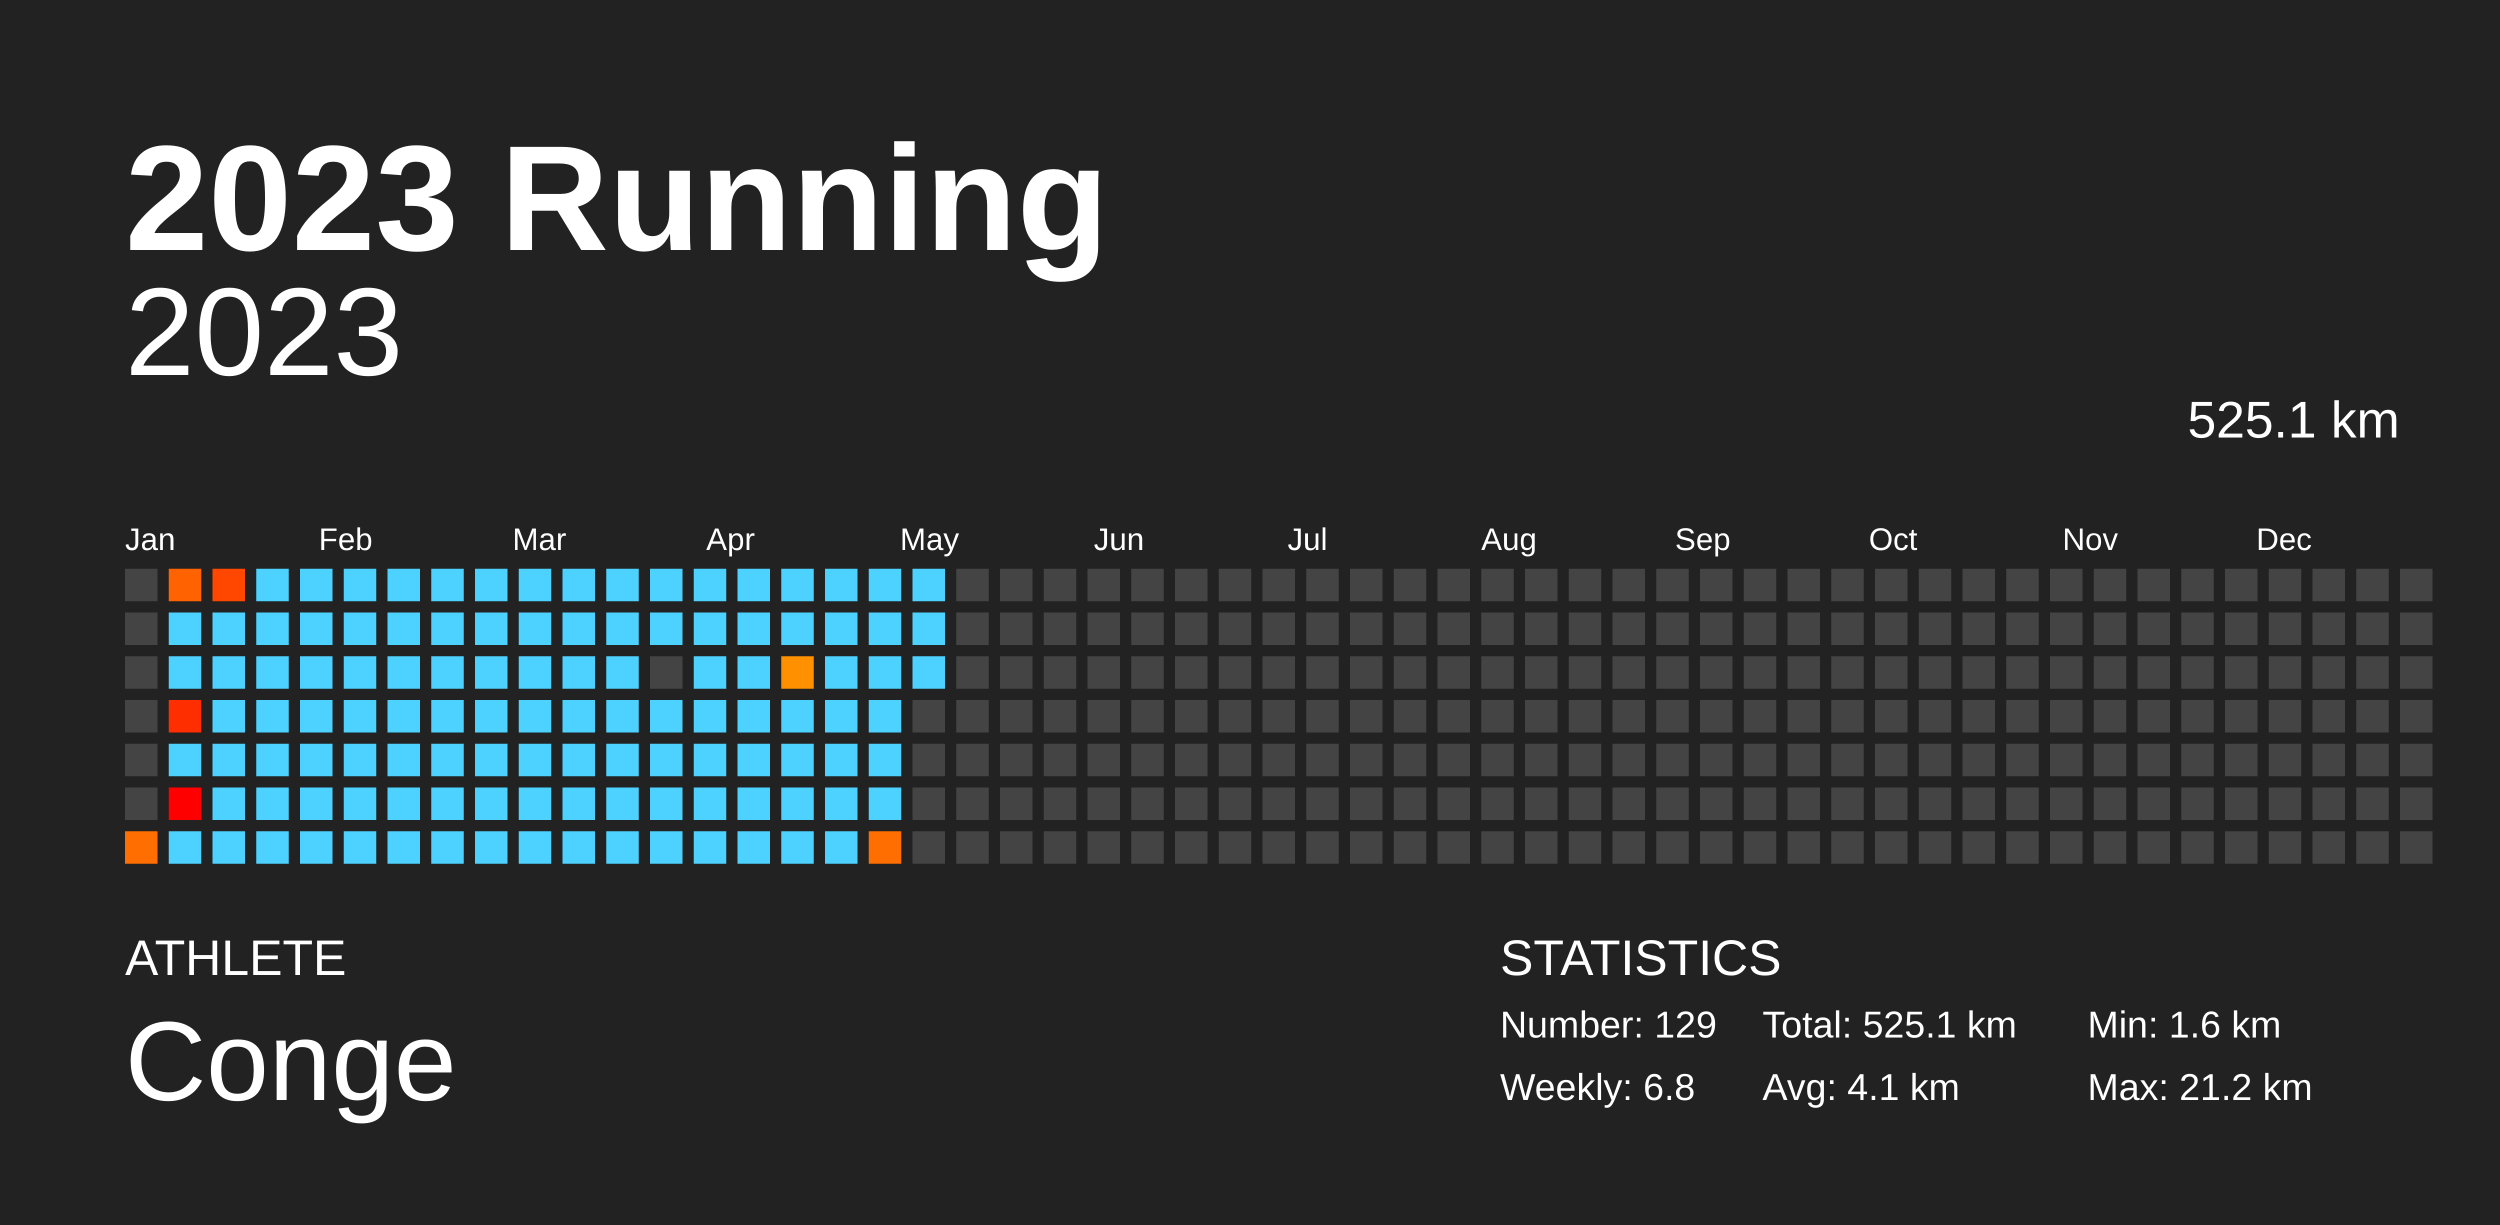
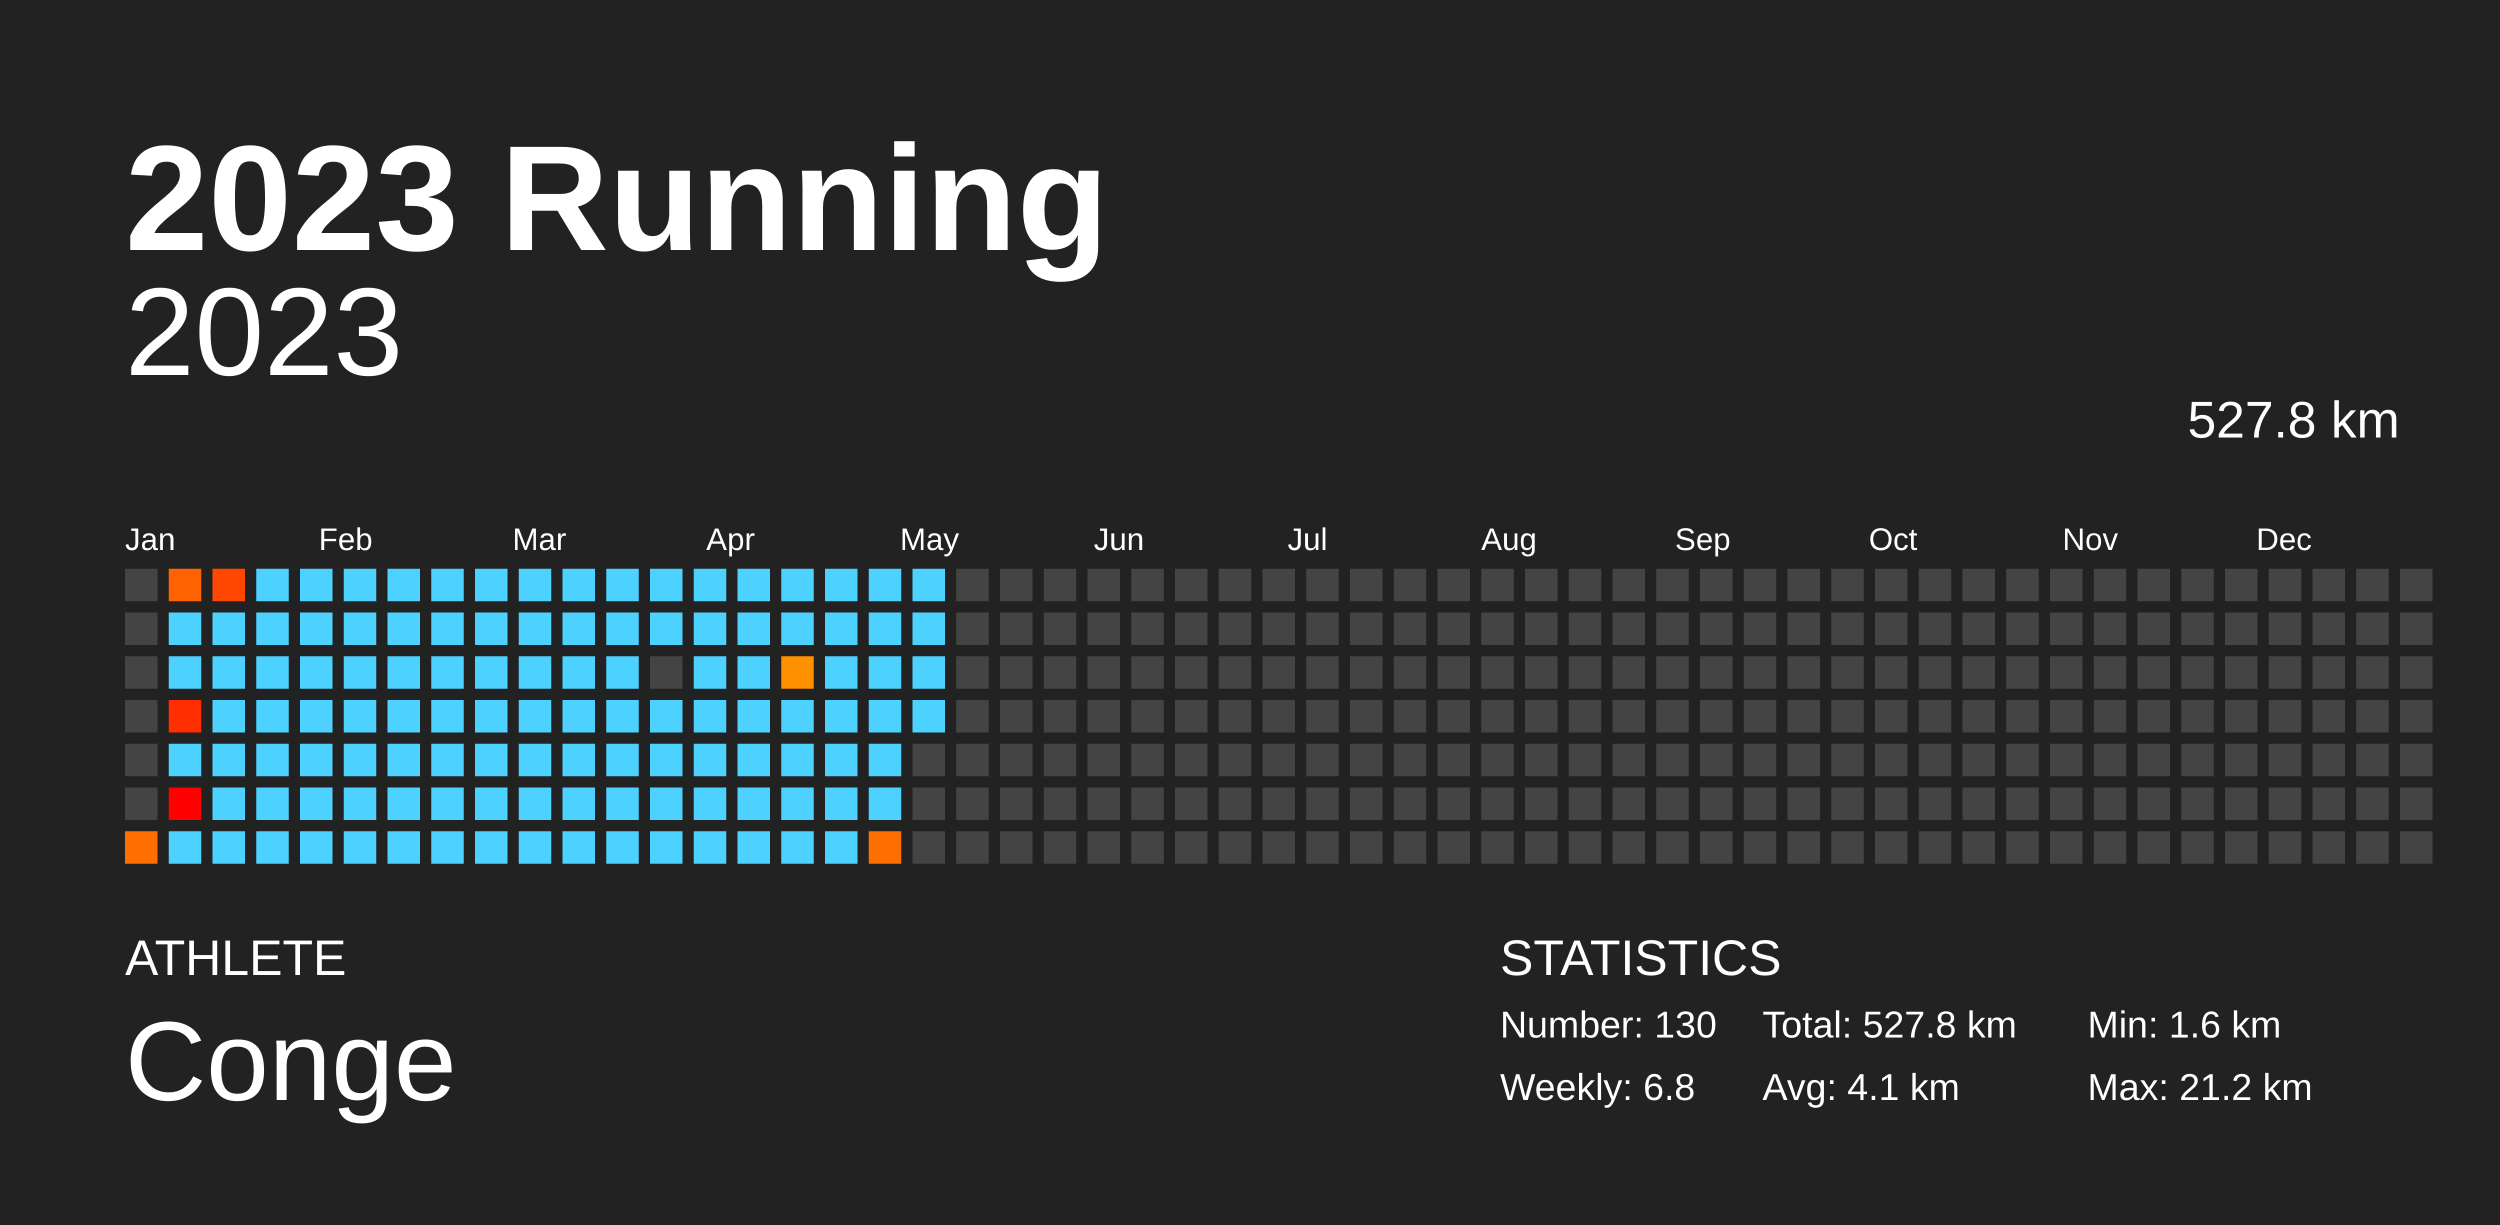
<svg xmlns="http://www.w3.org/2000/svg" baseProfile="full" height="98mm" version="1.1" viewBox="0,0,200,98" width="200mm">
  <defs />
  <rect fill="#222222" height="98" width="200" x="0" y="0" />
  <text fill="#FFFFFF" style="font-size:12px; font-family:Arial; font-weight:bold;" x="10" y="20">2023 Running</text>
  <text fill="#FFFFFF" style="font-size:4px; font-family:Arial" x="10" y="78">ATHLETE</text>
  <text fill="#FFFFFF" style="font-size:9px; font-family:Arial" x="10" y="88">Conge</text>
  <text fill="#FFFFFF" style="font-size:4px; font-family:Arial" x="120" y="78">STATISTICS</text>
-   <text fill="#FFFFFF" style="font-size:3px; font-family:Arial" x="120" y="83">Number: 129</text>
+   <text fill="#FFFFFF" style="font-size:3px; font-family:Arial" x="120" y="83">Number: 130</text>
  <text fill="#FFFFFF" style="font-size:3px; font-family:Arial" x="120" y="88">Weekly: 6.8</text>
-   <text fill="#FFFFFF" style="font-size:3px; font-family:Arial" x="141" y="83">Total: 525.1 km</text>
+   <text fill="#FFFFFF" style="font-size:3px; font-family:Arial" x="141" y="83">Total: 527.8 km</text>
  <text fill="#FFFFFF" style="font-size:3px; font-family:Arial" x="141" y="88">Avg: 4.1 km</text>
  <text fill="#FFFFFF" style="font-size:3px; font-family:Arial" x="167" y="83">Min: 1.6 km</text>
  <text fill="#FFFFFF" style="font-size:3px; font-family:Arial" x="167" y="88">Max: 21.2 km</text>
  <text alignment-baseline="hanging" fill="#FFFFFF" style="font-size:10.0px; font-family:Arial;" x="10" y="30">2023</text>
-   <text alignment-baseline="hanging" fill="#FFFFFF" style="font-size:4.125px; font-family:Arial;" x="175" y="35">525.1 km</text>
+   <text alignment-baseline="hanging" fill="#FFFFFF" style="font-size:4.125px; font-family:Arial;" x="175" y="35">527.8 km</text>
  <text fill="#FFFFFF" style="font-size:2.5px; font-family:Arial" x="10.0" y="44">Jan</text>
  <text fill="#FFFFFF" style="font-size:2.5px; font-family:Arial" x="25.5" y="44">Feb</text>
  <text fill="#FFFFFF" style="font-size:2.5px; font-family:Arial" x="41.0" y="44">Mar</text>
  <text fill="#FFFFFF" style="font-size:2.5px; font-family:Arial" x="56.5" y="44">Apr</text>
  <text fill="#FFFFFF" style="font-size:2.5px; font-family:Arial" x="72.0" y="44">May</text>
  <text fill="#FFFFFF" style="font-size:2.5px; font-family:Arial" x="87.5" y="44">Jun</text>
  <text fill="#FFFFFF" style="font-size:2.5px; font-family:Arial" x="103.0" y="44">Jul</text>
  <text fill="#FFFFFF" style="font-size:2.5px; font-family:Arial" x="118.5" y="44">Aug</text>
  <text fill="#FFFFFF" style="font-size:2.5px; font-family:Arial" x="134.0" y="44">Sep</text>
  <text fill="#FFFFFF" style="font-size:2.5px; font-family:Arial" x="149.5" y="44">Oct</text>
  <text fill="#FFFFFF" style="font-size:2.5px; font-family:Arial" x="165.0" y="44">Nov</text>
  <text fill="#FFFFFF" style="font-size:2.5px; font-family:Arial" x="180.5" y="44">Dec</text>
  <rect fill="#444444" height="2.6" width="2.6" x="10.0" y="45.5" />
  <rect fill="#444444" height="2.6" width="2.6" x="10.0" y="49.0" />
  <rect fill="#444444" height="2.6" width="2.6" x="10.0" y="52.5" />
  <rect fill="#444444" height="2.6" width="2.6" x="10.0" y="56.0" />
  <rect fill="#444444" height="2.6" width="2.6" x="10.0" y="59.5" />
  <rect fill="#444444" height="2.6" width="2.6" x="10.0" y="63.0" />
  <rect fill="#ff6e00" height="2.6" width="2.6" x="10.0" y="66.5" />
  <rect fill="#ff6200" height="2.6" width="2.6" x="13.5" y="45.5" />
  <rect fill="#4dd2ff" height="2.6" width="2.6" x="13.5" y="49.0" />
  <rect fill="#4dd2ff" height="2.6" width="2.6" x="13.5" y="52.5" />
  <rect fill="#ff2e00" height="2.6" width="2.6" x="13.5" y="56.0" />
  <rect fill="#4dd2ff" height="2.6" width="2.6" x="13.5" y="59.5" />
  <rect fill="red" height="2.6" width="2.6" x="13.5" y="63.0" />
  <rect fill="#4dd2ff" height="2.6" width="2.6" x="13.5" y="66.5" />
  <rect fill="#ff4700" height="2.6" width="2.6" x="17.0" y="45.5" />
  <rect fill="#4dd2ff" height="2.6" width="2.6" x="17.0" y="49.0" />
  <rect fill="#4dd2ff" height="2.6" width="2.6" x="17.0" y="52.5" />
  <rect fill="#4dd2ff" height="2.6" width="2.6" x="17.0" y="56.0" />
  <rect fill="#4dd2ff" height="2.6" width="2.6" x="17.0" y="59.5" />
  <rect fill="#4dd2ff" height="2.6" width="2.6" x="17.0" y="63.0" />
  <rect fill="#4dd2ff" height="2.6" width="2.6" x="17.0" y="66.5" />
  <rect fill="#4dd2ff" height="2.6" width="2.6" x="20.5" y="45.5" />
  <rect fill="#4dd2ff" height="2.6" width="2.6" x="20.5" y="49.0" />
  <rect fill="#4dd2ff" height="2.6" width="2.6" x="20.5" y="52.5" />
  <rect fill="#4dd2ff" height="2.6" width="2.6" x="20.5" y="56.0" />
  <rect fill="#4dd2ff" height="2.6" width="2.6" x="20.5" y="59.5" />
  <rect fill="#4dd2ff" height="2.6" width="2.6" x="20.5" y="63.0" />
  <rect fill="#4dd2ff" height="2.6" width="2.6" x="20.5" y="66.5" />
  <rect fill="#4dd2ff" height="2.6" width="2.6" x="24.0" y="45.5" />
  <rect fill="#4dd2ff" height="2.6" width="2.6" x="24.0" y="49.0" />
  <rect fill="#4dd2ff" height="2.6" width="2.6" x="24.0" y="52.5" />
  <rect fill="#4dd2ff" height="2.6" width="2.6" x="24.0" y="56.0" />
  <rect fill="#4dd2ff" height="2.6" width="2.6" x="24.0" y="59.5" />
  <rect fill="#4dd2ff" height="2.6" width="2.6" x="24.0" y="63.0" />
  <rect fill="#4dd2ff" height="2.6" width="2.6" x="24.0" y="66.5" />
  <rect fill="#4dd2ff" height="2.6" width="2.6" x="27.5" y="45.5" />
  <rect fill="#4dd2ff" height="2.6" width="2.6" x="27.5" y="49.0" />
  <rect fill="#4dd2ff" height="2.6" width="2.6" x="27.5" y="52.5" />
  <rect fill="#4dd2ff" height="2.6" width="2.6" x="27.5" y="56.0" />
  <rect fill="#4dd2ff" height="2.6" width="2.6" x="27.5" y="59.5" />
  <rect fill="#4dd2ff" height="2.6" width="2.6" x="27.5" y="63.0" />
  <rect fill="#4dd2ff" height="2.6" width="2.6" x="27.5" y="66.5" />
  <rect fill="#4dd2ff" height="2.6" width="2.6" x="31.0" y="45.5" />
  <rect fill="#4dd2ff" height="2.6" width="2.6" x="31.0" y="49.0" />
  <rect fill="#4dd2ff" height="2.6" width="2.6" x="31.0" y="52.5" />
  <rect fill="#4dd2ff" height="2.6" width="2.6" x="31.0" y="56.0" />
  <rect fill="#4dd2ff" height="2.6" width="2.6" x="31.0" y="59.5" />
  <rect fill="#4dd2ff" height="2.6" width="2.6" x="31.0" y="63.0" />
  <rect fill="#4dd2ff" height="2.6" width="2.6" x="31.0" y="66.5" />
  <rect fill="#4dd2ff" height="2.6" width="2.6" x="34.5" y="45.5" />
  <rect fill="#4dd2ff" height="2.6" width="2.6" x="34.5" y="49.0" />
  <rect fill="#4dd2ff" height="2.6" width="2.6" x="34.5" y="52.5" />
  <rect fill="#4dd2ff" height="2.6" width="2.6" x="34.5" y="56.0" />
  <rect fill="#4dd2ff" height="2.6" width="2.6" x="34.5" y="59.5" />
  <rect fill="#4dd2ff" height="2.6" width="2.6" x="34.5" y="63.0" />
  <rect fill="#4dd2ff" height="2.6" width="2.6" x="34.5" y="66.5" />
  <rect fill="#4dd2ff" height="2.6" width="2.6" x="38.0" y="45.5" />
  <rect fill="#4dd2ff" height="2.6" width="2.6" x="38.0" y="49.0" />
  <rect fill="#4dd2ff" height="2.6" width="2.6" x="38.0" y="52.5" />
  <rect fill="#4dd2ff" height="2.6" width="2.6" x="38.0" y="56.0" />
  <rect fill="#4dd2ff" height="2.6" width="2.6" x="38.0" y="59.5" />
  <rect fill="#4dd2ff" height="2.6" width="2.6" x="38.0" y="63.0" />
  <rect fill="#4dd2ff" height="2.6" width="2.6" x="38.0" y="66.5" />
  <rect fill="#4dd2ff" height="2.6" width="2.6" x="41.5" y="45.5" />
  <rect fill="#4dd2ff" height="2.6" width="2.6" x="41.5" y="49.0" />
  <rect fill="#4dd2ff" height="2.6" width="2.6" x="41.5" y="52.5" />
  <rect fill="#4dd2ff" height="2.6" width="2.6" x="41.5" y="56.0" />
  <rect fill="#4dd2ff" height="2.6" width="2.6" x="41.5" y="59.5" />
  <rect fill="#4dd2ff" height="2.6" width="2.6" x="41.5" y="63.0" />
  <rect fill="#4dd2ff" height="2.6" width="2.6" x="41.5" y="66.5" />
  <rect fill="#4dd2ff" height="2.6" width="2.6" x="45.0" y="45.5" />
  <rect fill="#4dd2ff" height="2.6" width="2.6" x="45.0" y="49.0" />
  <rect fill="#4dd2ff" height="2.6" width="2.6" x="45.0" y="52.5" />
  <rect fill="#4dd2ff" height="2.6" width="2.6" x="45.0" y="56.0" />
  <rect fill="#4dd2ff" height="2.6" width="2.6" x="45.0" y="59.5" />
  <rect fill="#4dd2ff" height="2.6" width="2.6" x="45.0" y="63.0" />
  <rect fill="#4dd2ff" height="2.6" width="2.6" x="45.0" y="66.5" />
  <rect fill="#4dd2ff" height="2.6" width="2.6" x="48.5" y="45.5" />
  <rect fill="#4dd2ff" height="2.6" width="2.6" x="48.5" y="49.0" />
  <rect fill="#4dd2ff" height="2.6" width="2.6" x="48.5" y="52.5" />
  <rect fill="#4dd2ff" height="2.6" width="2.6" x="48.5" y="56.0" />
  <rect fill="#4dd2ff" height="2.6" width="2.6" x="48.5" y="59.5" />
  <rect fill="#4dd2ff" height="2.6" width="2.6" x="48.5" y="63.0" />
  <rect fill="#4dd2ff" height="2.6" width="2.6" x="48.5" y="66.5" />
  <rect fill="#4dd2ff" height="2.6" width="2.6" x="52.0" y="45.5" />
  <rect fill="#4dd2ff" height="2.6" width="2.6" x="52.0" y="49.0" />
  <rect fill="#444444" height="2.6" width="2.6" x="52.0" y="52.5" />
  <rect fill="#4dd2ff" height="2.6" width="2.6" x="52.0" y="56.0" />
  <rect fill="#4dd2ff" height="2.6" width="2.6" x="52.0" y="59.5" />
  <rect fill="#4dd2ff" height="2.6" width="2.6" x="52.0" y="63.0" />
  <rect fill="#4dd2ff" height="2.6" width="2.6" x="52.0" y="66.5" />
  <rect fill="#4dd2ff" height="2.6" width="2.6" x="55.5" y="45.5" />
  <rect fill="#4dd2ff" height="2.6" width="2.6" x="55.5" y="49.0" />
  <rect fill="#4dd2ff" height="2.6" width="2.6" x="55.5" y="52.5" />
  <rect fill="#4dd2ff" height="2.6" width="2.6" x="55.5" y="56.0" />
  <rect fill="#4dd2ff" height="2.6" width="2.6" x="55.5" y="59.5" />
  <rect fill="#4dd2ff" height="2.6" width="2.6" x="55.5" y="63.0" />
  <rect fill="#4dd2ff" height="2.6" width="2.6" x="55.5" y="66.5" />
  <rect fill="#4dd2ff" height="2.6" width="2.6" x="59.0" y="45.5" />
  <rect fill="#4dd2ff" height="2.6" width="2.6" x="59.0" y="49.0" />
  <rect fill="#4dd2ff" height="2.6" width="2.6" x="59.0" y="52.5" />
  <rect fill="#4dd2ff" height="2.6" width="2.6" x="59.0" y="56.0" />
  <rect fill="#4dd2ff" height="2.6" width="2.6" x="59.0" y="59.5" />
  <rect fill="#4dd2ff" height="2.6" width="2.6" x="59.0" y="63.0" />
  <rect fill="#4dd2ff" height="2.6" width="2.6" x="59.0" y="66.5" />
  <rect fill="#4dd2ff" height="2.6" width="2.6" x="62.5" y="45.5" />
  <rect fill="#4dd2ff" height="2.6" width="2.6" x="62.5" y="49.0" />
  <rect fill="#ff9100" height="2.6" width="2.6" x="62.5" y="52.5" />
  <rect fill="#4dd2ff" height="2.6" width="2.6" x="62.5" y="56.0" />
  <rect fill="#4dd2ff" height="2.6" width="2.6" x="62.5" y="59.5" />
  <rect fill="#4dd2ff" height="2.6" width="2.6" x="62.5" y="63.0" />
  <rect fill="#4dd2ff" height="2.6" width="2.6" x="62.5" y="66.5" />
  <rect fill="#4dd2ff" height="2.6" width="2.6" x="66.0" y="45.5" />
  <rect fill="#4dd2ff" height="2.6" width="2.6" x="66.0" y="49.0" />
  <rect fill="#4dd2ff" height="2.6" width="2.6" x="66.0" y="52.5" />
  <rect fill="#4dd2ff" height="2.6" width="2.6" x="66.0" y="56.0" />
  <rect fill="#4dd2ff" height="2.6" width="2.6" x="66.0" y="59.5" />
  <rect fill="#4dd2ff" height="2.6" width="2.6" x="66.0" y="63.0" />
  <rect fill="#4dd2ff" height="2.6" width="2.6" x="66.0" y="66.5" />
  <rect fill="#4dd2ff" height="2.6" width="2.6" x="69.5" y="45.5" />
  <rect fill="#4dd2ff" height="2.6" width="2.6" x="69.5" y="49.0" />
  <rect fill="#4dd2ff" height="2.6" width="2.6" x="69.5" y="52.5" />
  <rect fill="#4dd2ff" height="2.6" width="2.6" x="69.5" y="56.0" />
  <rect fill="#4dd2ff" height="2.6" width="2.6" x="69.5" y="59.5" />
  <rect fill="#4dd2ff" height="2.6" width="2.6" x="69.5" y="63.0" />
  <rect fill="#ff6e00" height="2.6" width="2.6" x="69.5" y="66.5" />
  <rect fill="#4dd2ff" height="2.6" width="2.6" x="73.0" y="45.5" />
  <rect fill="#4dd2ff" height="2.6" width="2.6" x="73.0" y="49.0" />
  <rect fill="#4dd2ff" height="2.6" width="2.6" x="73.0" y="52.5" />
-   <rect fill="#444444" height="2.6" width="2.6" x="73.0" y="56.0" />
+   <rect fill="#4dd2ff" height="2.6" width="2.6" x="73.0" y="56.0" />
  <rect fill="#444444" height="2.6" width="2.6" x="73.0" y="59.5" />
  <rect fill="#444444" height="2.6" width="2.6" x="73.0" y="63.0" />
  <rect fill="#444444" height="2.6" width="2.6" x="73.0" y="66.5" />
  <rect fill="#444444" height="2.6" width="2.6" x="76.5" y="45.5" />
  <rect fill="#444444" height="2.6" width="2.6" x="76.5" y="49.0" />
  <rect fill="#444444" height="2.6" width="2.6" x="76.5" y="52.5" />
  <rect fill="#444444" height="2.6" width="2.6" x="76.5" y="56.0" />
  <rect fill="#444444" height="2.6" width="2.6" x="76.5" y="59.5" />
  <rect fill="#444444" height="2.6" width="2.6" x="76.5" y="63.0" />
  <rect fill="#444444" height="2.6" width="2.6" x="76.5" y="66.5" />
  <rect fill="#444444" height="2.6" width="2.6" x="80.0" y="45.5" />
  <rect fill="#444444" height="2.6" width="2.6" x="80.0" y="49.0" />
  <rect fill="#444444" height="2.6" width="2.6" x="80.0" y="52.5" />
  <rect fill="#444444" height="2.6" width="2.6" x="80.0" y="56.0" />
  <rect fill="#444444" height="2.6" width="2.6" x="80.0" y="59.5" />
  <rect fill="#444444" height="2.6" width="2.6" x="80.0" y="63.0" />
  <rect fill="#444444" height="2.6" width="2.6" x="80.0" y="66.5" />
  <rect fill="#444444" height="2.6" width="2.6" x="83.5" y="45.5" />
  <rect fill="#444444" height="2.6" width="2.6" x="83.5" y="49.0" />
  <rect fill="#444444" height="2.6" width="2.6" x="83.5" y="52.5" />
  <rect fill="#444444" height="2.6" width="2.6" x="83.5" y="56.0" />
  <rect fill="#444444" height="2.6" width="2.6" x="83.5" y="59.5" />
  <rect fill="#444444" height="2.6" width="2.6" x="83.5" y="63.0" />
  <rect fill="#444444" height="2.6" width="2.6" x="83.5" y="66.5" />
  <rect fill="#444444" height="2.6" width="2.6" x="87.0" y="45.5" />
  <rect fill="#444444" height="2.6" width="2.6" x="87.0" y="49.0" />
  <rect fill="#444444" height="2.6" width="2.6" x="87.0" y="52.5" />
  <rect fill="#444444" height="2.6" width="2.6" x="87.0" y="56.0" />
  <rect fill="#444444" height="2.6" width="2.6" x="87.0" y="59.5" />
  <rect fill="#444444" height="2.6" width="2.6" x="87.0" y="63.0" />
  <rect fill="#444444" height="2.6" width="2.6" x="87.0" y="66.5" />
  <rect fill="#444444" height="2.6" width="2.6" x="90.5" y="45.5" />
  <rect fill="#444444" height="2.6" width="2.6" x="90.5" y="49.0" />
  <rect fill="#444444" height="2.6" width="2.6" x="90.5" y="52.5" />
  <rect fill="#444444" height="2.6" width="2.6" x="90.5" y="56.0" />
  <rect fill="#444444" height="2.6" width="2.6" x="90.5" y="59.5" />
  <rect fill="#444444" height="2.6" width="2.6" x="90.5" y="63.0" />
  <rect fill="#444444" height="2.6" width="2.6" x="90.5" y="66.5" />
  <rect fill="#444444" height="2.6" width="2.6" x="94.0" y="45.5" />
  <rect fill="#444444" height="2.6" width="2.6" x="94.0" y="49.0" />
  <rect fill="#444444" height="2.6" width="2.6" x="94.0" y="52.5" />
  <rect fill="#444444" height="2.6" width="2.6" x="94.0" y="56.0" />
  <rect fill="#444444" height="2.6" width="2.6" x="94.0" y="59.5" />
  <rect fill="#444444" height="2.6" width="2.6" x="94.0" y="63.0" />
  <rect fill="#444444" height="2.6" width="2.6" x="94.0" y="66.5" />
  <rect fill="#444444" height="2.6" width="2.6" x="97.5" y="45.5" />
  <rect fill="#444444" height="2.6" width="2.6" x="97.5" y="49.0" />
  <rect fill="#444444" height="2.6" width="2.6" x="97.5" y="52.5" />
  <rect fill="#444444" height="2.6" width="2.6" x="97.5" y="56.0" />
  <rect fill="#444444" height="2.6" width="2.6" x="97.5" y="59.5" />
  <rect fill="#444444" height="2.6" width="2.6" x="97.5" y="63.0" />
  <rect fill="#444444" height="2.6" width="2.6" x="97.5" y="66.5" />
  <rect fill="#444444" height="2.6" width="2.6" x="101.0" y="45.5" />
  <rect fill="#444444" height="2.6" width="2.6" x="101.0" y="49.0" />
  <rect fill="#444444" height="2.6" width="2.6" x="101.0" y="52.5" />
  <rect fill="#444444" height="2.6" width="2.6" x="101.0" y="56.0" />
  <rect fill="#444444" height="2.6" width="2.6" x="101.0" y="59.5" />
  <rect fill="#444444" height="2.6" width="2.6" x="101.0" y="63.0" />
  <rect fill="#444444" height="2.6" width="2.6" x="101.0" y="66.5" />
  <rect fill="#444444" height="2.6" width="2.6" x="104.5" y="45.5" />
  <rect fill="#444444" height="2.6" width="2.6" x="104.5" y="49.0" />
  <rect fill="#444444" height="2.6" width="2.6" x="104.5" y="52.5" />
  <rect fill="#444444" height="2.6" width="2.6" x="104.5" y="56.0" />
  <rect fill="#444444" height="2.6" width="2.6" x="104.5" y="59.5" />
  <rect fill="#444444" height="2.6" width="2.6" x="104.5" y="63.0" />
  <rect fill="#444444" height="2.6" width="2.6" x="104.5" y="66.5" />
  <rect fill="#444444" height="2.6" width="2.6" x="108.0" y="45.5" />
  <rect fill="#444444" height="2.6" width="2.6" x="108.0" y="49.0" />
  <rect fill="#444444" height="2.6" width="2.6" x="108.0" y="52.5" />
  <rect fill="#444444" height="2.6" width="2.6" x="108.0" y="56.0" />
  <rect fill="#444444" height="2.6" width="2.6" x="108.0" y="59.5" />
  <rect fill="#444444" height="2.6" width="2.6" x="108.0" y="63.0" />
  <rect fill="#444444" height="2.6" width="2.6" x="108.0" y="66.5" />
  <rect fill="#444444" height="2.6" width="2.6" x="111.5" y="45.5" />
  <rect fill="#444444" height="2.6" width="2.6" x="111.5" y="49.0" />
  <rect fill="#444444" height="2.6" width="2.6" x="111.5" y="52.5" />
  <rect fill="#444444" height="2.6" width="2.6" x="111.5" y="56.0" />
  <rect fill="#444444" height="2.6" width="2.6" x="111.5" y="59.5" />
  <rect fill="#444444" height="2.6" width="2.6" x="111.5" y="63.0" />
  <rect fill="#444444" height="2.6" width="2.6" x="111.5" y="66.5" />
  <rect fill="#444444" height="2.6" width="2.6" x="115.0" y="45.5" />
  <rect fill="#444444" height="2.6" width="2.6" x="115.0" y="49.0" />
  <rect fill="#444444" height="2.6" width="2.6" x="115.0" y="52.5" />
  <rect fill="#444444" height="2.6" width="2.6" x="115.0" y="56.0" />
  <rect fill="#444444" height="2.6" width="2.6" x="115.0" y="59.5" />
  <rect fill="#444444" height="2.6" width="2.6" x="115.0" y="63.0" />
  <rect fill="#444444" height="2.6" width="2.6" x="115.0" y="66.5" />
  <rect fill="#444444" height="2.6" width="2.6" x="118.5" y="45.5" />
  <rect fill="#444444" height="2.6" width="2.6" x="118.5" y="49.0" />
  <rect fill="#444444" height="2.6" width="2.6" x="118.5" y="52.5" />
  <rect fill="#444444" height="2.6" width="2.6" x="118.5" y="56.0" />
  <rect fill="#444444" height="2.6" width="2.6" x="118.5" y="59.5" />
  <rect fill="#444444" height="2.6" width="2.6" x="118.5" y="63.0" />
  <rect fill="#444444" height="2.6" width="2.6" x="118.5" y="66.5" />
  <rect fill="#444444" height="2.6" width="2.6" x="122.0" y="45.5" />
  <rect fill="#444444" height="2.6" width="2.6" x="122.0" y="49.0" />
  <rect fill="#444444" height="2.6" width="2.6" x="122.0" y="52.5" />
  <rect fill="#444444" height="2.6" width="2.6" x="122.0" y="56.0" />
  <rect fill="#444444" height="2.6" width="2.6" x="122.0" y="59.5" />
  <rect fill="#444444" height="2.6" width="2.6" x="122.0" y="63.0" />
  <rect fill="#444444" height="2.6" width="2.6" x="122.0" y="66.5" />
  <rect fill="#444444" height="2.6" width="2.6" x="125.5" y="45.5" />
  <rect fill="#444444" height="2.6" width="2.6" x="125.5" y="49.0" />
  <rect fill="#444444" height="2.6" width="2.6" x="125.5" y="52.5" />
  <rect fill="#444444" height="2.6" width="2.6" x="125.5" y="56.0" />
  <rect fill="#444444" height="2.6" width="2.6" x="125.5" y="59.5" />
  <rect fill="#444444" height="2.6" width="2.6" x="125.5" y="63.0" />
  <rect fill="#444444" height="2.6" width="2.6" x="125.5" y="66.5" />
  <rect fill="#444444" height="2.6" width="2.6" x="129.0" y="45.5" />
  <rect fill="#444444" height="2.6" width="2.6" x="129.0" y="49.0" />
  <rect fill="#444444" height="2.6" width="2.6" x="129.0" y="52.5" />
  <rect fill="#444444" height="2.6" width="2.6" x="129.0" y="56.0" />
  <rect fill="#444444" height="2.6" width="2.6" x="129.0" y="59.5" />
  <rect fill="#444444" height="2.6" width="2.6" x="129.0" y="63.0" />
  <rect fill="#444444" height="2.6" width="2.6" x="129.0" y="66.5" />
  <rect fill="#444444" height="2.6" width="2.6" x="132.5" y="45.5" />
  <rect fill="#444444" height="2.6" width="2.6" x="132.5" y="49.0" />
  <rect fill="#444444" height="2.6" width="2.6" x="132.5" y="52.5" />
  <rect fill="#444444" height="2.6" width="2.6" x="132.5" y="56.0" />
  <rect fill="#444444" height="2.6" width="2.6" x="132.5" y="59.5" />
  <rect fill="#444444" height="2.6" width="2.6" x="132.5" y="63.0" />
  <rect fill="#444444" height="2.6" width="2.6" x="132.5" y="66.5" />
  <rect fill="#444444" height="2.6" width="2.6" x="136.0" y="45.5" />
  <rect fill="#444444" height="2.6" width="2.6" x="136.0" y="49.0" />
  <rect fill="#444444" height="2.6" width="2.6" x="136.0" y="52.5" />
  <rect fill="#444444" height="2.6" width="2.6" x="136.0" y="56.0" />
  <rect fill="#444444" height="2.6" width="2.6" x="136.0" y="59.5" />
  <rect fill="#444444" height="2.6" width="2.6" x="136.0" y="63.0" />
  <rect fill="#444444" height="2.6" width="2.6" x="136.0" y="66.5" />
  <rect fill="#444444" height="2.6" width="2.6" x="139.5" y="45.5" />
  <rect fill="#444444" height="2.6" width="2.6" x="139.5" y="49.0" />
  <rect fill="#444444" height="2.6" width="2.6" x="139.5" y="52.5" />
  <rect fill="#444444" height="2.6" width="2.6" x="139.5" y="56.0" />
  <rect fill="#444444" height="2.6" width="2.6" x="139.5" y="59.5" />
  <rect fill="#444444" height="2.6" width="2.6" x="139.5" y="63.0" />
  <rect fill="#444444" height="2.6" width="2.6" x="139.5" y="66.5" />
  <rect fill="#444444" height="2.6" width="2.6" x="143.0" y="45.5" />
  <rect fill="#444444" height="2.6" width="2.6" x="143.0" y="49.0" />
  <rect fill="#444444" height="2.6" width="2.6" x="143.0" y="52.5" />
  <rect fill="#444444" height="2.6" width="2.6" x="143.0" y="56.0" />
  <rect fill="#444444" height="2.6" width="2.6" x="143.0" y="59.5" />
  <rect fill="#444444" height="2.6" width="2.6" x="143.0" y="63.0" />
  <rect fill="#444444" height="2.6" width="2.6" x="143.0" y="66.5" />
  <rect fill="#444444" height="2.6" width="2.6" x="146.5" y="45.5" />
  <rect fill="#444444" height="2.6" width="2.6" x="146.5" y="49.0" />
  <rect fill="#444444" height="2.6" width="2.6" x="146.5" y="52.5" />
  <rect fill="#444444" height="2.6" width="2.6" x="146.5" y="56.0" />
  <rect fill="#444444" height="2.6" width="2.6" x="146.5" y="59.5" />
  <rect fill="#444444" height="2.6" width="2.6" x="146.5" y="63.0" />
  <rect fill="#444444" height="2.6" width="2.6" x="146.5" y="66.5" />
  <rect fill="#444444" height="2.6" width="2.6" x="150.0" y="45.5" />
  <rect fill="#444444" height="2.6" width="2.6" x="150.0" y="49.0" />
  <rect fill="#444444" height="2.6" width="2.6" x="150.0" y="52.5" />
  <rect fill="#444444" height="2.6" width="2.6" x="150.0" y="56.0" />
  <rect fill="#444444" height="2.6" width="2.6" x="150.0" y="59.5" />
  <rect fill="#444444" height="2.6" width="2.6" x="150.0" y="63.0" />
  <rect fill="#444444" height="2.6" width="2.6" x="150.0" y="66.5" />
  <rect fill="#444444" height="2.6" width="2.6" x="153.5" y="45.5" />
  <rect fill="#444444" height="2.6" width="2.6" x="153.5" y="49.0" />
  <rect fill="#444444" height="2.6" width="2.6" x="153.5" y="52.5" />
  <rect fill="#444444" height="2.6" width="2.6" x="153.5" y="56.0" />
  <rect fill="#444444" height="2.6" width="2.6" x="153.5" y="59.5" />
  <rect fill="#444444" height="2.6" width="2.6" x="153.5" y="63.0" />
  <rect fill="#444444" height="2.6" width="2.6" x="153.5" y="66.5" />
  <rect fill="#444444" height="2.6" width="2.6" x="157.0" y="45.5" />
  <rect fill="#444444" height="2.6" width="2.6" x="157.0" y="49.0" />
  <rect fill="#444444" height="2.6" width="2.6" x="157.0" y="52.5" />
  <rect fill="#444444" height="2.6" width="2.6" x="157.0" y="56.0" />
  <rect fill="#444444" height="2.6" width="2.6" x="157.0" y="59.5" />
  <rect fill="#444444" height="2.6" width="2.6" x="157.0" y="63.0" />
  <rect fill="#444444" height="2.6" width="2.6" x="157.0" y="66.5" />
  <rect fill="#444444" height="2.6" width="2.6" x="160.5" y="45.5" />
  <rect fill="#444444" height="2.6" width="2.6" x="160.5" y="49.0" />
  <rect fill="#444444" height="2.6" width="2.6" x="160.5" y="52.5" />
  <rect fill="#444444" height="2.6" width="2.6" x="160.5" y="56.0" />
  <rect fill="#444444" height="2.6" width="2.6" x="160.5" y="59.5" />
  <rect fill="#444444" height="2.6" width="2.6" x="160.5" y="63.0" />
  <rect fill="#444444" height="2.6" width="2.6" x="160.5" y="66.5" />
  <rect fill="#444444" height="2.6" width="2.6" x="164.0" y="45.5" />
  <rect fill="#444444" height="2.6" width="2.6" x="164.0" y="49.0" />
  <rect fill="#444444" height="2.6" width="2.6" x="164.0" y="52.5" />
  <rect fill="#444444" height="2.6" width="2.6" x="164.0" y="56.0" />
  <rect fill="#444444" height="2.6" width="2.6" x="164.0" y="59.5" />
  <rect fill="#444444" height="2.6" width="2.6" x="164.0" y="63.0" />
  <rect fill="#444444" height="2.6" width="2.6" x="164.0" y="66.5" />
  <rect fill="#444444" height="2.6" width="2.6" x="167.5" y="45.5" />
  <rect fill="#444444" height="2.6" width="2.6" x="167.5" y="49.0" />
  <rect fill="#444444" height="2.6" width="2.6" x="167.5" y="52.5" />
  <rect fill="#444444" height="2.6" width="2.6" x="167.5" y="56.0" />
  <rect fill="#444444" height="2.6" width="2.6" x="167.5" y="59.5" />
  <rect fill="#444444" height="2.6" width="2.6" x="167.5" y="63.0" />
  <rect fill="#444444" height="2.6" width="2.6" x="167.5" y="66.5" />
  <rect fill="#444444" height="2.6" width="2.6" x="171.0" y="45.5" />
  <rect fill="#444444" height="2.6" width="2.6" x="171.0" y="49.0" />
  <rect fill="#444444" height="2.6" width="2.6" x="171.0" y="52.5" />
  <rect fill="#444444" height="2.6" width="2.6" x="171.0" y="56.0" />
  <rect fill="#444444" height="2.6" width="2.6" x="171.0" y="59.5" />
  <rect fill="#444444" height="2.6" width="2.6" x="171.0" y="63.0" />
  <rect fill="#444444" height="2.6" width="2.6" x="171.0" y="66.5" />
  <rect fill="#444444" height="2.6" width="2.6" x="174.5" y="45.5" />
  <rect fill="#444444" height="2.6" width="2.6" x="174.5" y="49.0" />
  <rect fill="#444444" height="2.6" width="2.6" x="174.5" y="52.5" />
  <rect fill="#444444" height="2.6" width="2.6" x="174.5" y="56.0" />
  <rect fill="#444444" height="2.6" width="2.6" x="174.5" y="59.5" />
  <rect fill="#444444" height="2.6" width="2.6" x="174.5" y="63.0" />
  <rect fill="#444444" height="2.6" width="2.6" x="174.5" y="66.5" />
  <rect fill="#444444" height="2.6" width="2.6" x="178.0" y="45.5" />
  <rect fill="#444444" height="2.6" width="2.6" x="178.0" y="49.0" />
  <rect fill="#444444" height="2.6" width="2.6" x="178.0" y="52.5" />
  <rect fill="#444444" height="2.6" width="2.6" x="178.0" y="56.0" />
  <rect fill="#444444" height="2.6" width="2.6" x="178.0" y="59.5" />
  <rect fill="#444444" height="2.6" width="2.6" x="178.0" y="63.0" />
  <rect fill="#444444" height="2.6" width="2.6" x="178.0" y="66.5" />
  <rect fill="#444444" height="2.6" width="2.6" x="181.5" y="45.5" />
  <rect fill="#444444" height="2.6" width="2.6" x="181.5" y="49.0" />
  <rect fill="#444444" height="2.6" width="2.6" x="181.5" y="52.5" />
  <rect fill="#444444" height="2.6" width="2.6" x="181.5" y="56.0" />
  <rect fill="#444444" height="2.6" width="2.6" x="181.5" y="59.5" />
  <rect fill="#444444" height="2.6" width="2.6" x="181.5" y="63.0" />
  <rect fill="#444444" height="2.6" width="2.6" x="181.5" y="66.5" />
  <rect fill="#444444" height="2.6" width="2.6" x="185.0" y="45.5" />
  <rect fill="#444444" height="2.6" width="2.6" x="185.0" y="49.0" />
  <rect fill="#444444" height="2.6" width="2.6" x="185.0" y="52.5" />
  <rect fill="#444444" height="2.6" width="2.6" x="185.0" y="56.0" />
  <rect fill="#444444" height="2.6" width="2.6" x="185.0" y="59.5" />
  <rect fill="#444444" height="2.6" width="2.6" x="185.0" y="63.0" />
  <rect fill="#444444" height="2.6" width="2.6" x="185.0" y="66.5" />
  <rect fill="#444444" height="2.6" width="2.6" x="188.5" y="45.5" />
  <rect fill="#444444" height="2.6" width="2.6" x="188.5" y="49.0" />
  <rect fill="#444444" height="2.6" width="2.6" x="188.5" y="52.5" />
  <rect fill="#444444" height="2.6" width="2.6" x="188.5" y="56.0" />
  <rect fill="#444444" height="2.6" width="2.6" x="188.5" y="59.5" />
  <rect fill="#444444" height="2.6" width="2.6" x="188.5" y="63.0" />
  <rect fill="#444444" height="2.6" width="2.6" x="188.5" y="66.5" />
  <rect fill="#444444" height="2.6" width="2.6" x="192.0" y="45.5" />
  <rect fill="#444444" height="2.6" width="2.6" x="192.0" y="49.0" />
  <rect fill="#444444" height="2.6" width="2.6" x="192.0" y="52.5" />
  <rect fill="#444444" height="2.6" width="2.6" x="192.0" y="56.0" />
  <rect fill="#444444" height="2.6" width="2.6" x="192.0" y="59.5" />
  <rect fill="#444444" height="2.6" width="2.6" x="192.0" y="63.0" />
  <rect fill="#444444" height="2.6" width="2.6" x="192.0" y="66.5" />
</svg>
